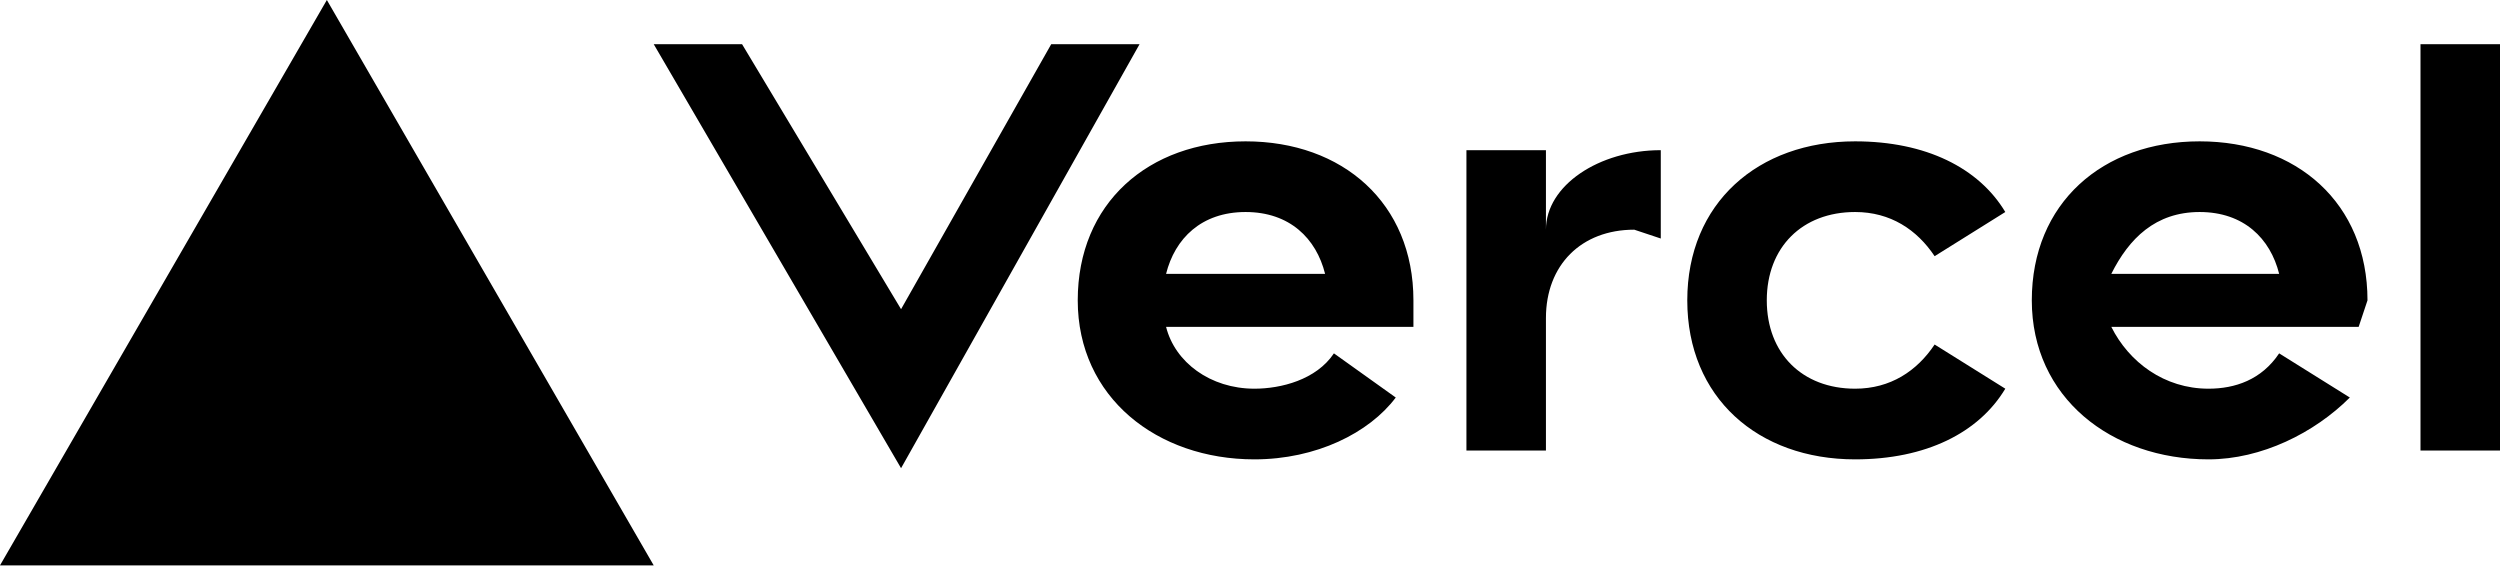
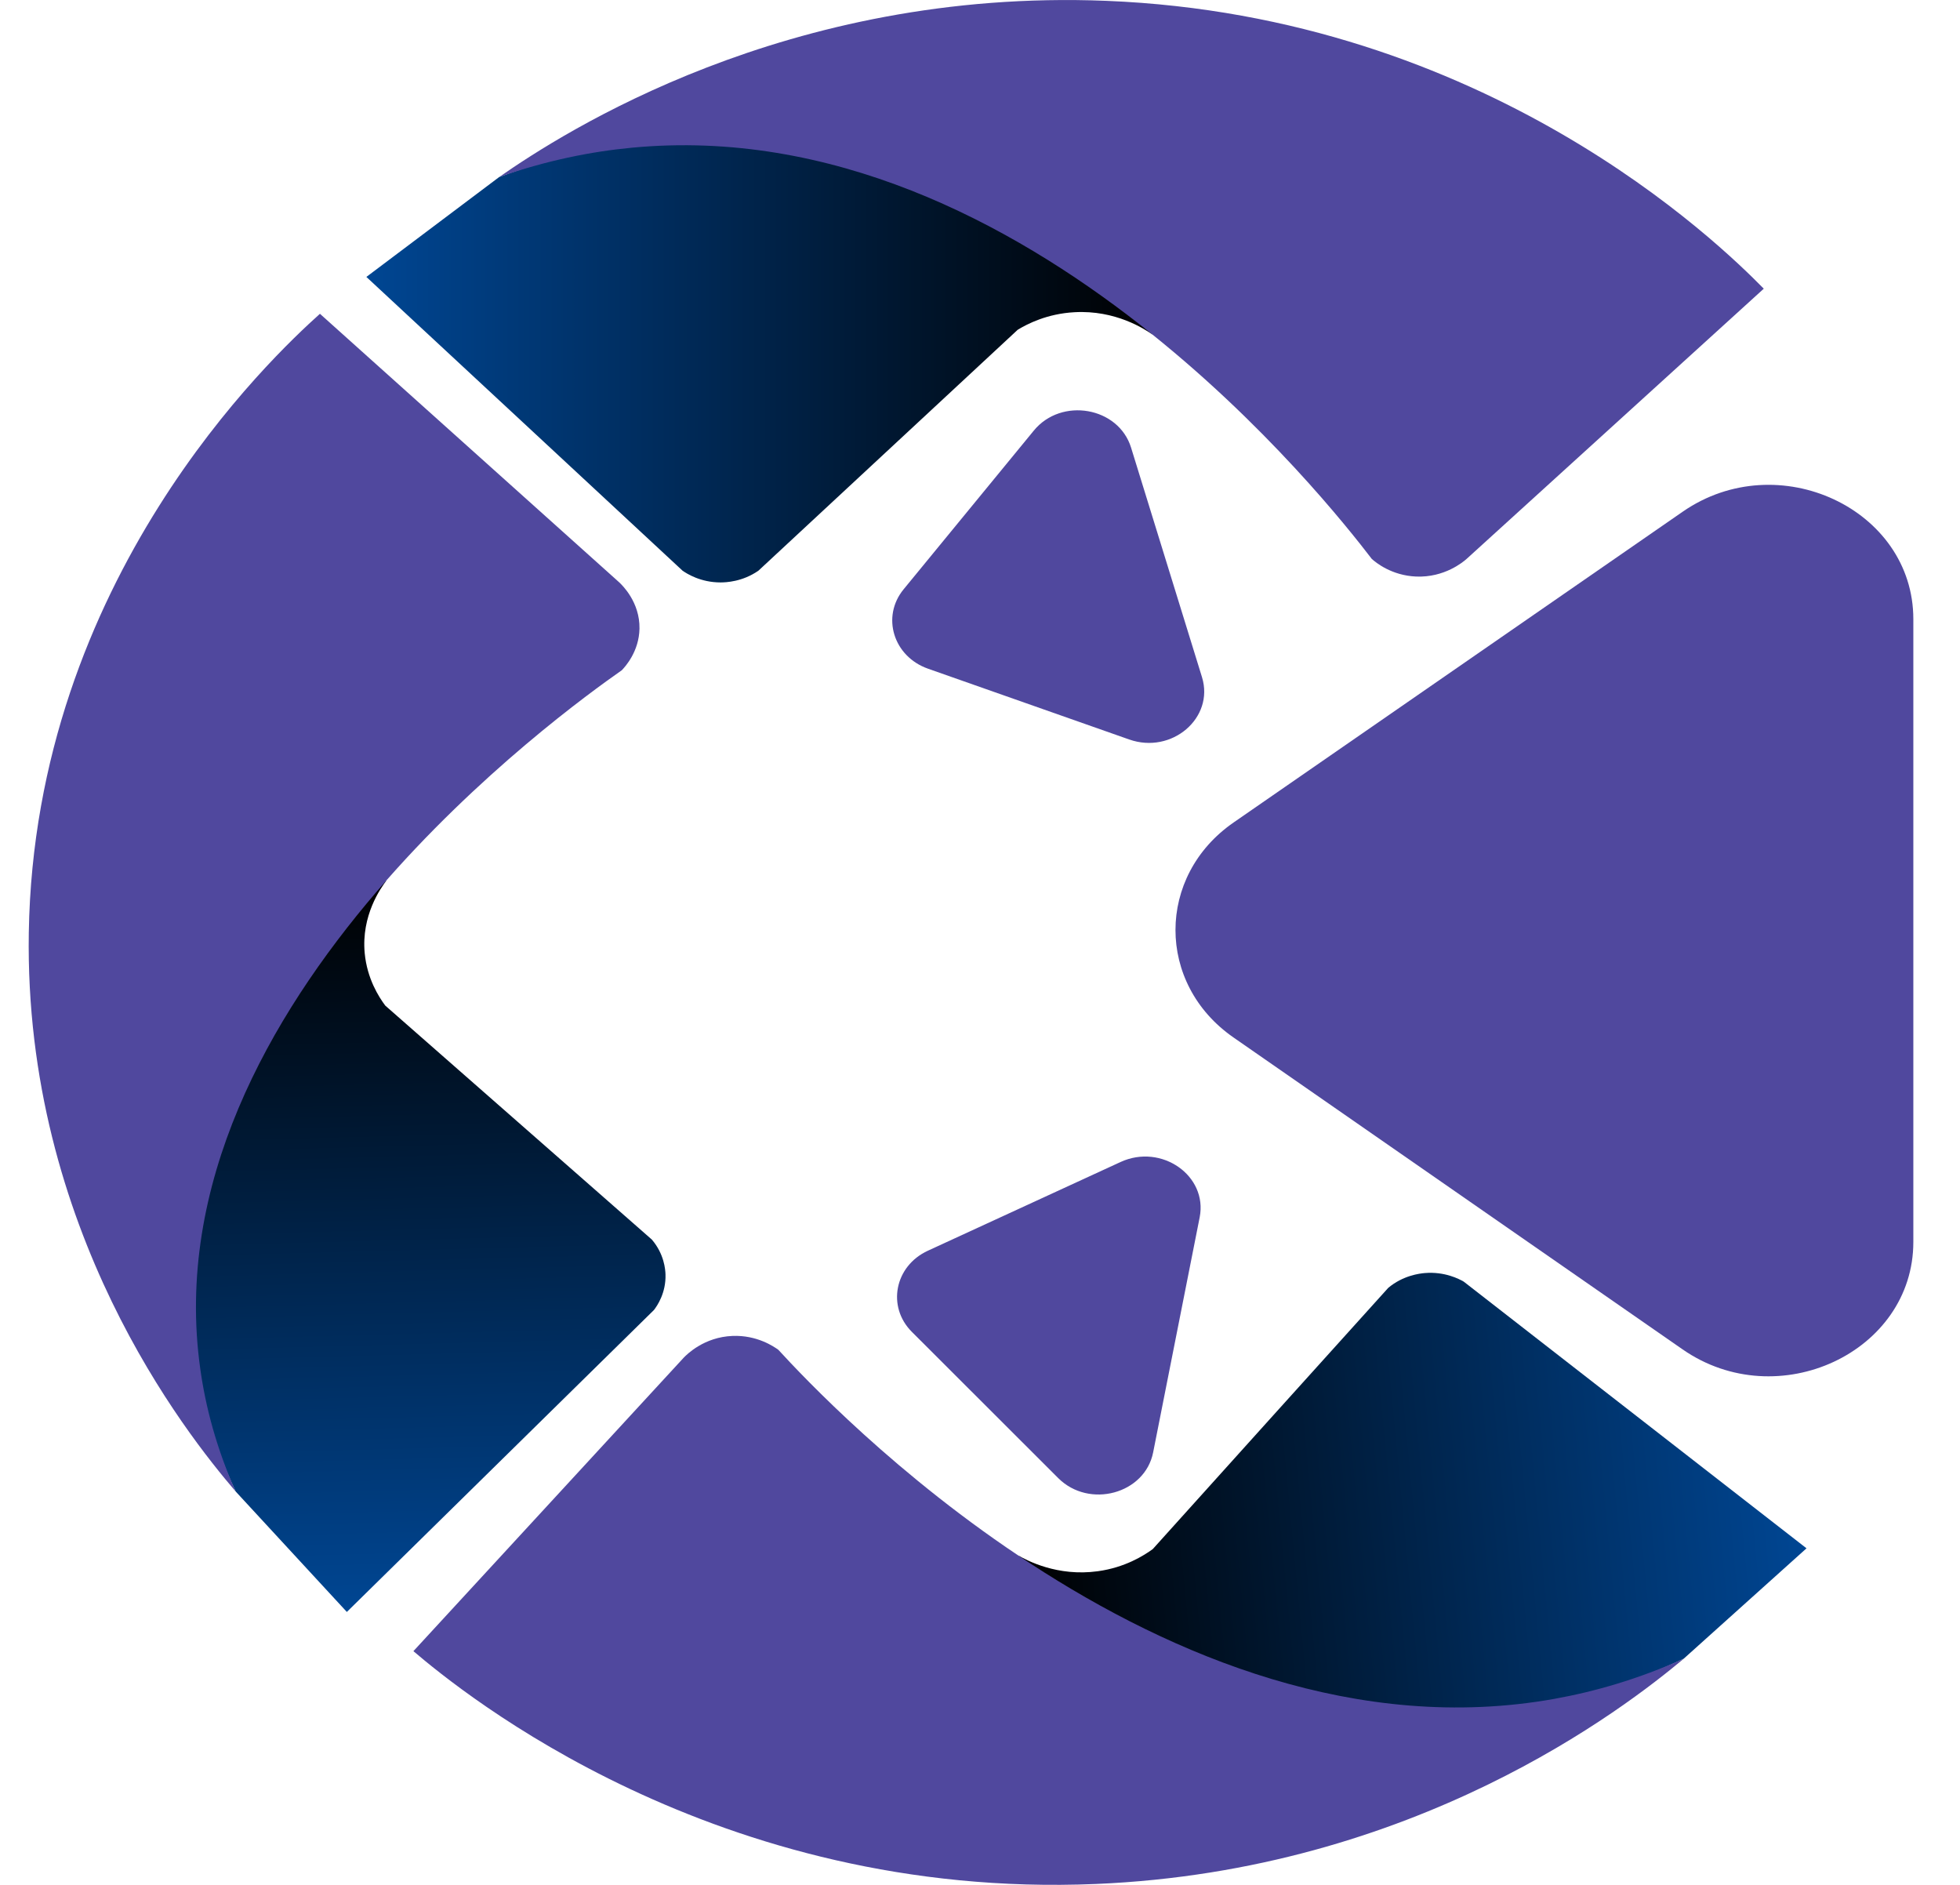
- <svg xmlns="http://www.w3.org/2000/svg" fill="none" viewBox="0 0 283 64">
-   <path fill="black" d="M141 16c-11 0-19 7-19 18s9 18 20 18c7 0 13-3 16-7l-7-5c-2 3-6 4-9 4-5 0-9-3-10-7h28v-3c0-11-8-18-19-18zm-9 15c1-4 4-7 9-7s8 3 9 7h-18zm117-15c-11 0-19 7-19 18s9 18 20 18c6 0 12-3 16-7l-8-5c-2 3-5 4-8 4-5 0-9-3-11-7h28l1-3c0-11-8-18-19-18zm-10 15c2-4 5-7 10-7s8 3 9 7h-19zm-39 3c0 6 4 10 10 10 4 0 7-2 9-5l8 5c-3 5-9 8-17 8-11 0-19-7-19-18s8-18 19-18c8 0 14 3 17 8l-8 5c-2-3-5-5-9-5-6 0-10 4-10 10zm83-29v46h-9V5h9zM37 0l37 64H0L37 0zm92 5-27 48L74 5h10l18 30 17-30h10zm59 12v10l-3-1c-6 0-10 4-10 10v15h-9V17h9v9c0-5 6-9 13-9z" />
+ <svg xmlns="http://www.w3.org/2000/svg" width="26" height="25" viewBox="0 0 26 25" fill="none">
+   <path d="M13.5 4.374C13.625 4.298 13.89 4.16 14.255 4.141C14.795 4.111 15.18 4.361 15.289 4.438C14.87 3.974 13.164 2.197 10.312 1.881C8.652 1.697 7.319 2.088 6.622 2.348C6.035 2.79 5.447 3.232 4.86 3.673L9.054 7.569C9.111 7.609 9.293 7.725 9.558 7.725C9.628 7.725 9.849 7.717 10.061 7.569C11.207 6.504 12.353 5.439 13.5 4.374Z" fill="url(#paint0_linear_293_6016)" />
+   <path d="M23.397 3.829C22.083 5.024 20.769 6.219 19.455 7.413C19.411 7.452 19.162 7.663 18.784 7.647C18.459 7.633 18.25 7.461 18.197 7.413C17.901 7.027 16.787 5.608 15.127 4.31C13.378 2.942 11.024 1.708 8.383 1.959C7.842 2.01 7.25 2.128 6.622 2.348C7.468 1.759 10.438 -0.159 14.674 0.011C19.719 0.213 22.805 3.227 23.397 3.829Z" fill="#50489E" />
+   <path d="M5.111 13.338C5.025 13.223 4.87 12.981 4.838 12.643C4.791 12.143 5.05 11.778 5.129 11.675C4.642 12.077 2.777 13.711 2.518 16.368C2.368 17.915 2.826 19.142 3.126 19.782C3.618 20.315 4.109 20.848 4.601 21.38L8.675 17.375C8.716 17.322 8.836 17.149 8.828 16.904C8.826 16.838 8.811 16.633 8.647 16.441C7.468 15.407 6.289 14.372 5.111 13.338Z" fill="url(#paint1_linear_293_6016)" />
+   <path d="M4.244 4.162C5.566 5.349 6.889 6.535 8.212 7.722C8.255 7.762 8.489 7.987 8.483 8.338C8.477 8.64 8.297 8.839 8.248 8.89C7.84 9.176 6.345 10.251 4.995 11.828C3.573 13.491 2.312 15.712 2.657 18.158C2.727 18.659 2.87 19.205 3.126 19.782C2.467 19.013 0.319 16.309 0.382 12.371C0.457 7.681 3.612 4.73 4.244 4.162Z" fill="#50489E" />
+   <path d="M15.292 20.546C15.174 20.632 14.923 20.791 14.562 20.84C14.027 20.914 13.62 20.696 13.504 20.629C13.965 21.056 15.833 22.688 18.703 22.768C20.374 22.815 21.666 22.317 22.335 22C22.878 21.512 23.421 21.024 23.964 20.536L19.417 16.999C19.357 16.964 19.164 16.863 18.901 16.885C18.831 16.891 18.611 16.917 18.415 17.082C17.373 18.236 16.332 19.391 15.292 20.546Z" fill="url(#paint2_linear_293_6016)" />
+   <path d="M5.484 21.9C6.68 20.602 7.875 19.305 9.071 18.006C9.112 17.964 9.34 17.734 9.717 17.719C10.042 17.706 10.267 17.861 10.325 17.903C10.656 18.264 11.9 19.586 13.677 20.743C15.549 21.963 18.011 22.999 20.618 22.533C21.152 22.437 21.73 22.272 22.336 22C21.549 22.657 18.772 24.811 14.537 24.988C9.492 25.2 6.132 22.451 5.484 21.9Z" fill="#50489E" />
+   <path d="M25.381 8.212V16.473C25.381 17.937 23.583 18.774 22.321 17.898L16.362 13.76C15.336 13.048 15.337 11.62 16.364 10.909L22.323 6.786C23.586 5.912 25.381 6.749 25.381 8.212Z" fill="#50489E" />
+   <path d="M15.004 5.937L15.945 8.982C16.111 9.522 15.544 10.007 14.979 9.808L12.31 8.869C11.851 8.707 11.689 8.18 11.986 7.817L13.714 5.711C14.08 5.265 14.837 5.397 15.004 5.937Z" fill="#50489E" />
+   <path d="M15.297 19.263L15.914 16.146C16.023 15.594 15.407 15.163 14.865 15.412L12.308 16.589C11.868 16.792 11.762 17.331 12.096 17.665L14.037 19.604C14.448 20.015 15.188 19.815 15.297 19.263Z" fill="#50489E" />
+   <defs>
+     <linearGradient id="paint0_linear_293_6016" x1="4.86" y1="4.779" x2="15.289" y2="4.779" gradientUnits="userSpaceOnUse">
+       <stop stop-color="#004693" />
+       <stop offset="1" />
+     </linearGradient>
+     <linearGradient id="paint1_linear_293_6016" x1="5.793" y1="21.35" x2="5.538" y2="11.665" gradientUnits="userSpaceOnUse">
+       <stop stop-color="#004693" />
+       <stop offset="1" />
+     </linearGradient>
+     <linearGradient id="paint2_linear_293_6016" x1="23.858" y1="19.435" x2="13.483" y2="20.424" gradientUnits="userSpaceOnUse">
+       <stop stop-color="#004693" />
+       <stop offset="1" />
+     </linearGradient>
+   </defs>
</svg>
